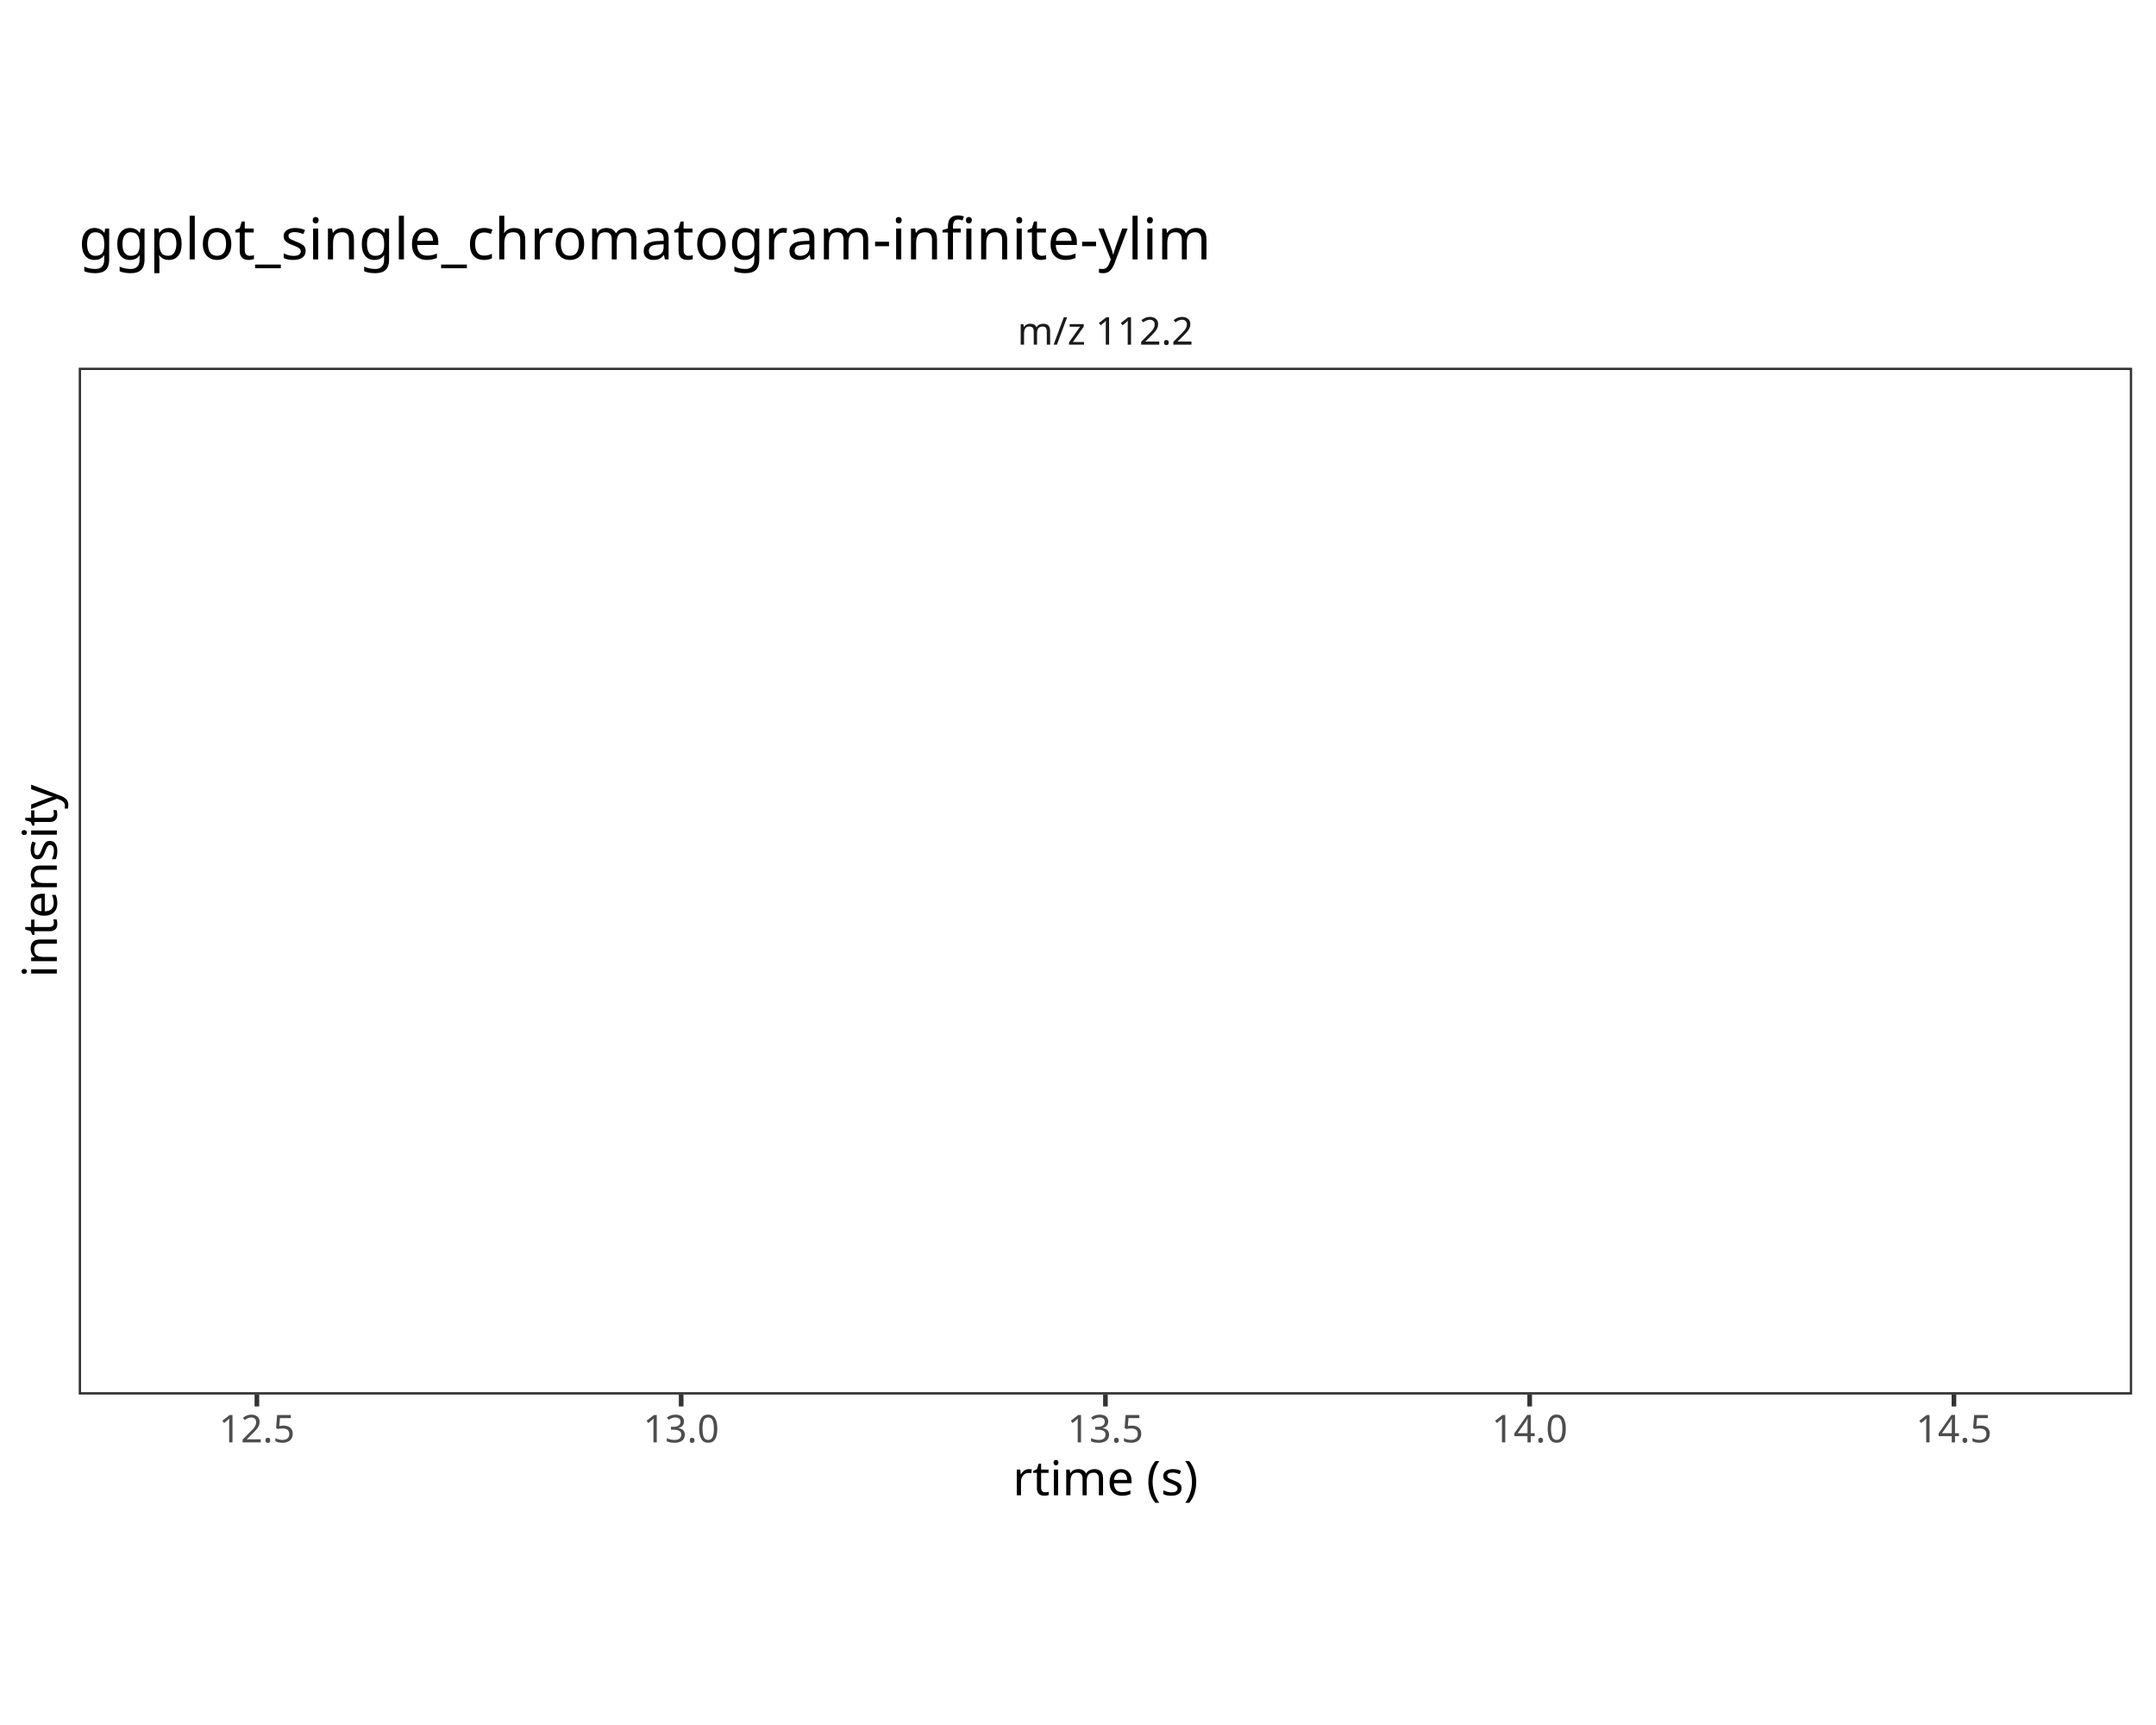
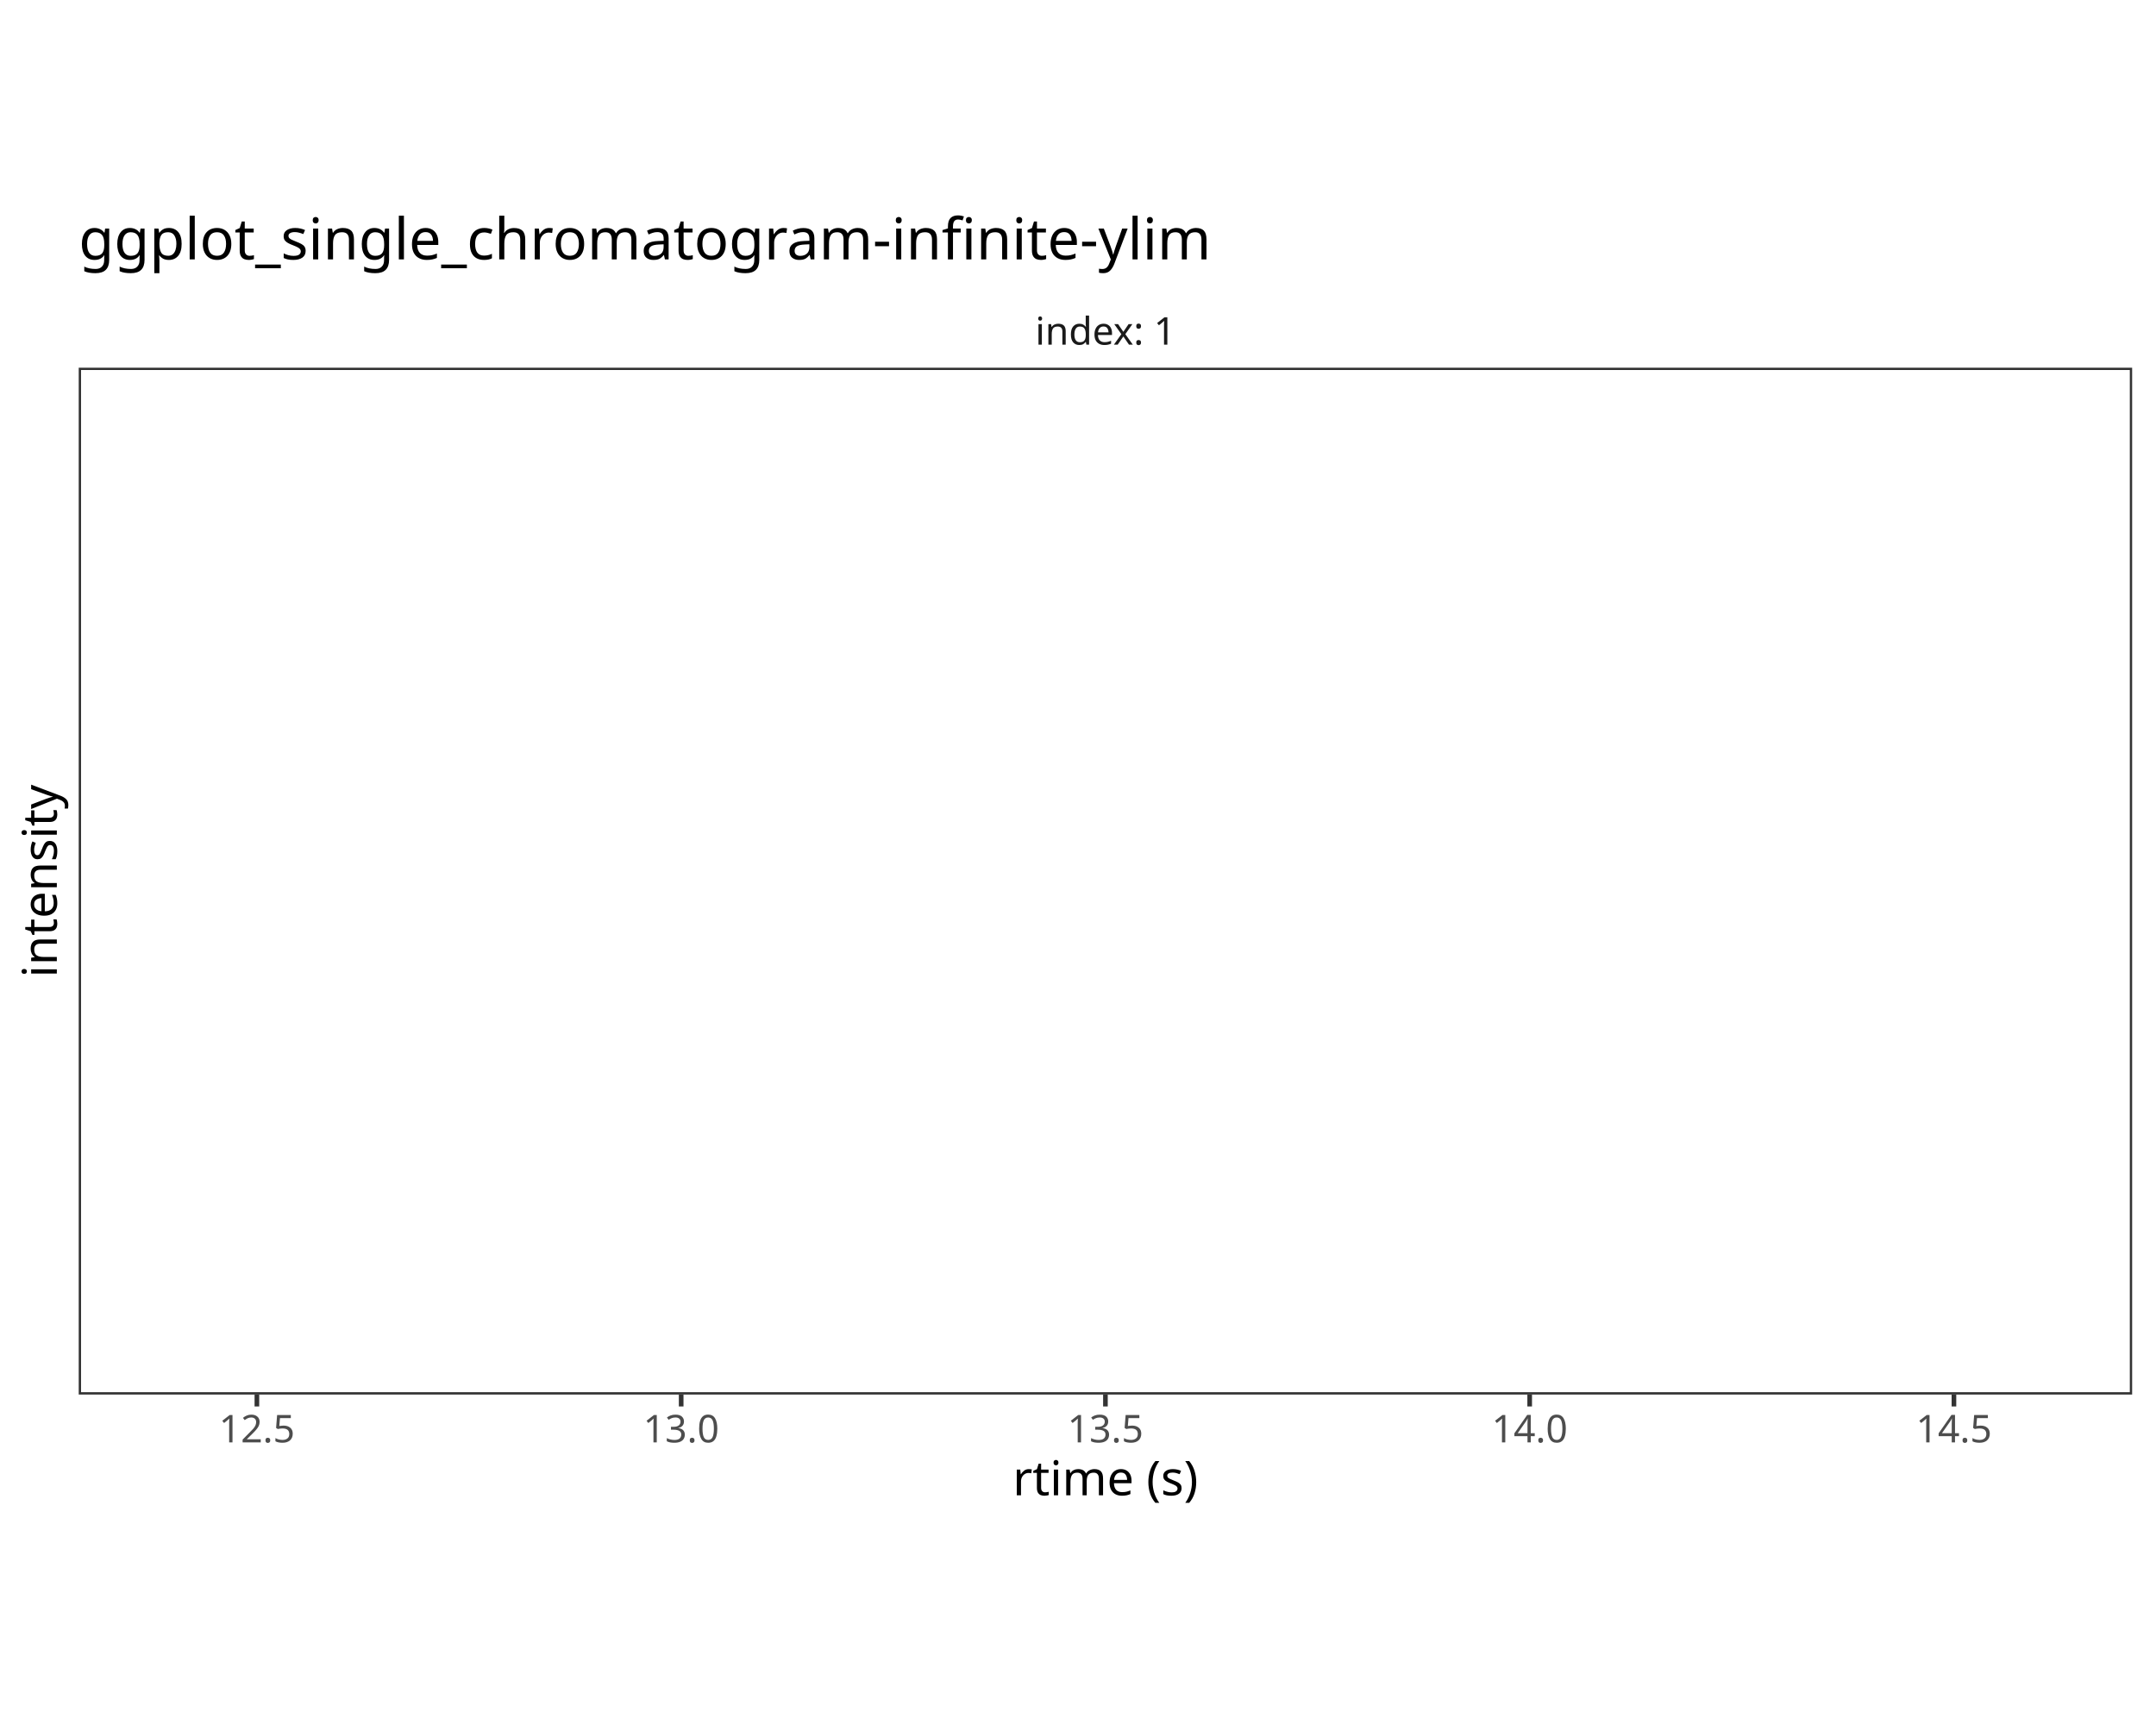
<svg xmlns="http://www.w3.org/2000/svg" class="svglite" data-engine-version="2.0" width="720.00pt" height="576.00pt" viewBox="0 0 720.00 576.00">
  <defs>
    <style type="text/css">
    .svglite line, .svglite polyline, .svglite polygon, .svglite path, .svglite rect, .svglite circle {
      fill: none;
      stroke: #000000;
      stroke-linecap: round;
      stroke-linejoin: round;
      stroke-miterlimit: 10.00;
    }
  </style>
  </defs>
  <rect width="100%" height="100%" style="stroke: none; fill: #FFFFFF;" />
  <defs>
    <clipPath id="cpMC4wMHw3MjAuMDB8MC4wMHw1NzYuMDA=">
      <rect x="0.00" y="0.00" width="720.00" height="576.00" />
    </clipPath>
  </defs>
  <g clip-path="url(#cpMC4wMHw3MjAuMDB8MC4wMHw1NzYuMDA=)">
</g>
  <defs>
    <clipPath id="cpMC4wMHw3MjAuMDB8NjUuNDJ8NTEwLjU4">
      <rect x="0" y="65.42" width="720.00" height="445.16" />
    </clipPath>
  </defs>
  <g clip-path="url(#cpMC4wMHw3MjAuMDB8NjUuNDJ8NTEwLjU4)">
    <rect x="0" y="65.42" width="720.00" height="445.16" style="stroke-width: 1.55; stroke: #FFFFFF; fill: #FFFFFF;" />
  </g>
  <g clip-path="url(#cpMC4wMHw3MjAuMDB8MC4wMHw1NzYuMDA=)">
</g>
  <defs>
    <clipPath id="cpMjYuMjl8NzEyLjAzfDEyMi43OHw0NjUuNjU=">
      <rect x="26.29" y="122.78" width="685.74" height="342.87" />
    </clipPath>
  </defs>
  <g clip-path="url(#cpMjYuMjl8NzEyLjAzfDEyMi43OHw0NjUuNjU=)">
    <rect x="26.29" y="122.78" width="685.74" height="342.87" style="stroke-width: 1.55; stroke: none; fill: #FFFFFF;" />
    <rect x="26.29" y="122.78" width="685.74" height="342.87" style="stroke-width: 1.55; stroke: #333333;" />
  </g>
  <g clip-path="url(#cpMC4wMHw3MjAuMDB8MC4wMHw1NzYuMDA=)">
</g>
  <defs>
    <clipPath id="cpMjYuMjl8NzEyLjAzfDk4LjU2fDEyMi43OA==">
      <rect x="26.29" y="98.56" width="685.74" height="24.22" />
    </clipPath>
  </defs>
  <g clip-path="url(#cpMjYuMjl8NzEyLjAzfDk4LjU2fDEyMi43OA==)">
-     <text x="369.16" y="115.08" text-anchor="middle" style="font-size: 12.80px; fill: #1A1A1A; font-family: sans;" textLength="56.22px" lengthAdjust="spacingAndGlyphs">m/z 112.2</text>
+     <text x="369.16" y="115.08" text-anchor="middle" style="font-size: 12.80px; fill: #1A1A1A; font-family: sans;" textLength="44.84px" lengthAdjust="spacingAndGlyphs">index: 1</text>
  </g>
  <g clip-path="url(#cpMC4wMHw3MjAuMDB8MC4wMHw1NzYuMDA=)">
    <polyline points="85.79,469.64 85.79,465.65 " style="stroke-width: 1.55; stroke: #333333; stroke-linecap: butt;" />
    <polyline points="227.48,469.64 227.48,465.65 " style="stroke-width: 1.55; stroke: #333333; stroke-linecap: butt;" />
    <polyline points="369.16,469.64 369.16,465.65 " style="stroke-width: 1.55; stroke: #333333; stroke-linecap: butt;" />
    <polyline points="510.84,469.64 510.84,465.65 " style="stroke-width: 1.55; stroke: #333333; stroke-linecap: butt;" />
    <polyline points="652.52,469.64 652.52,465.65 " style="stroke-width: 1.55; stroke: #333333; stroke-linecap: butt;" />
    <text x="85.79" y="481.63" text-anchor="middle" style="font-size: 12.80px; fill: #4D4D4D; font-family: sans;" textLength="24.91px" lengthAdjust="spacingAndGlyphs">12.5</text>
    <text x="227.48" y="481.63" text-anchor="middle" style="font-size: 12.80px; fill: #4D4D4D; font-family: sans;" textLength="24.91px" lengthAdjust="spacingAndGlyphs">13.0</text>
    <text x="369.16" y="481.63" text-anchor="middle" style="font-size: 12.80px; fill: #4D4D4D; font-family: sans;" textLength="24.91px" lengthAdjust="spacingAndGlyphs">13.5</text>
    <text x="510.84" y="481.63" text-anchor="middle" style="font-size: 12.80px; fill: #4D4D4D; font-family: sans;" textLength="24.91px" lengthAdjust="spacingAndGlyphs">14.0</text>
    <text x="652.52" y="481.63" text-anchor="middle" style="font-size: 12.80px; fill: #4D4D4D; font-family: sans;" textLength="24.91px" lengthAdjust="spacingAndGlyphs">14.5</text>
    <text x="369.16" y="499.29" text-anchor="middle" style="font-size: 16.00px; font-family: sans;" textLength="58.67px" lengthAdjust="spacingAndGlyphs">rtime (s)</text>
    <text transform="translate(18.98,294.22) rotate(-90)" text-anchor="middle" style="font-size: 16.00px; font-family: sans;" textLength="58.70px" lengthAdjust="spacingAndGlyphs">intensity</text>
    <text x="26.29" y="86.61" style="font-size: 19.20px; font-family: sans;" textLength="350.06px" lengthAdjust="spacingAndGlyphs">ggplot_single_chromatogram-infinite-ylim</text>
  </g>
</svg>
